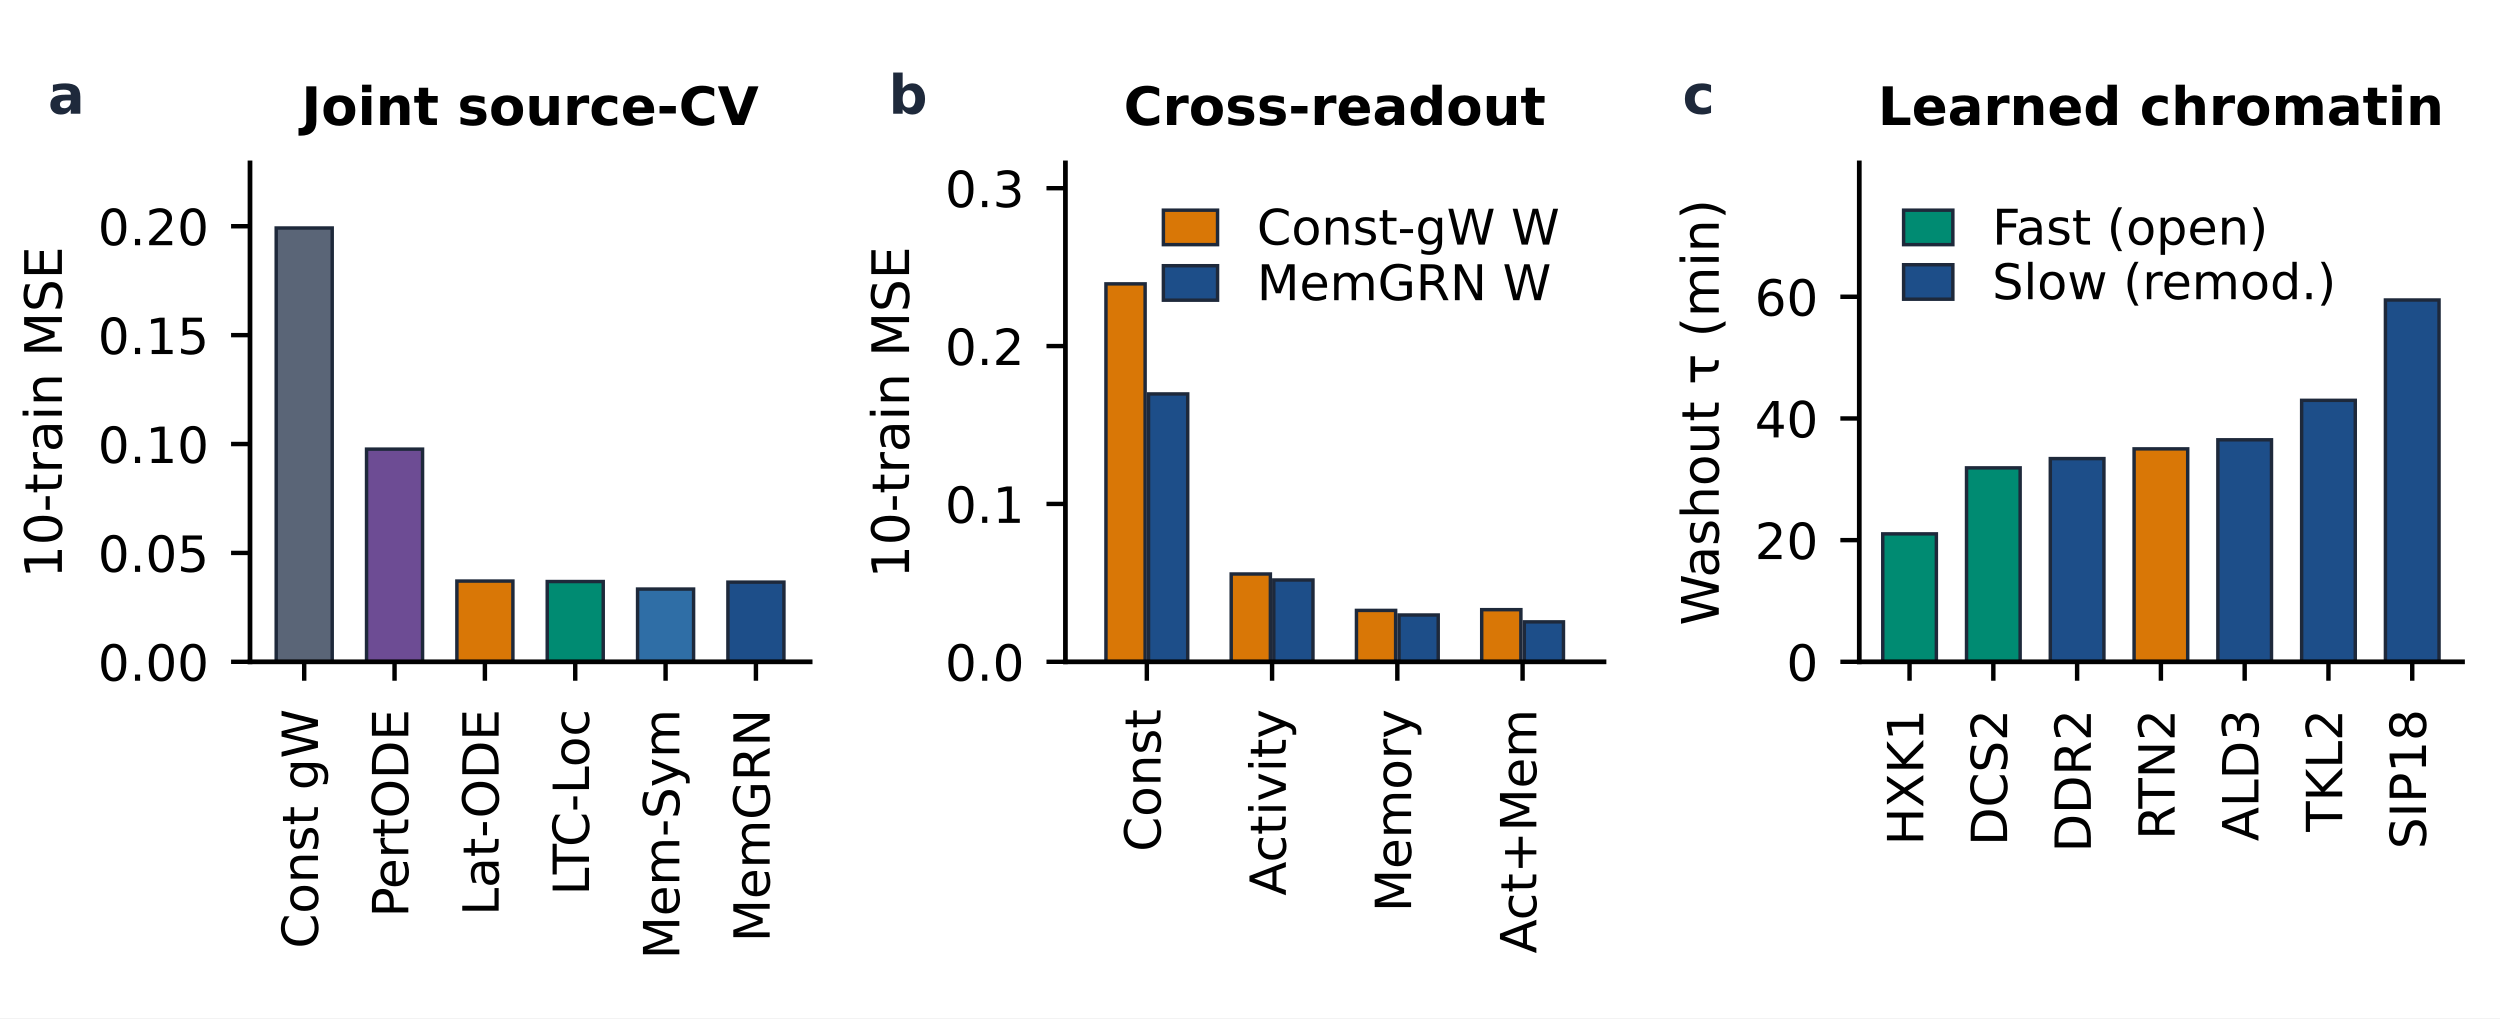
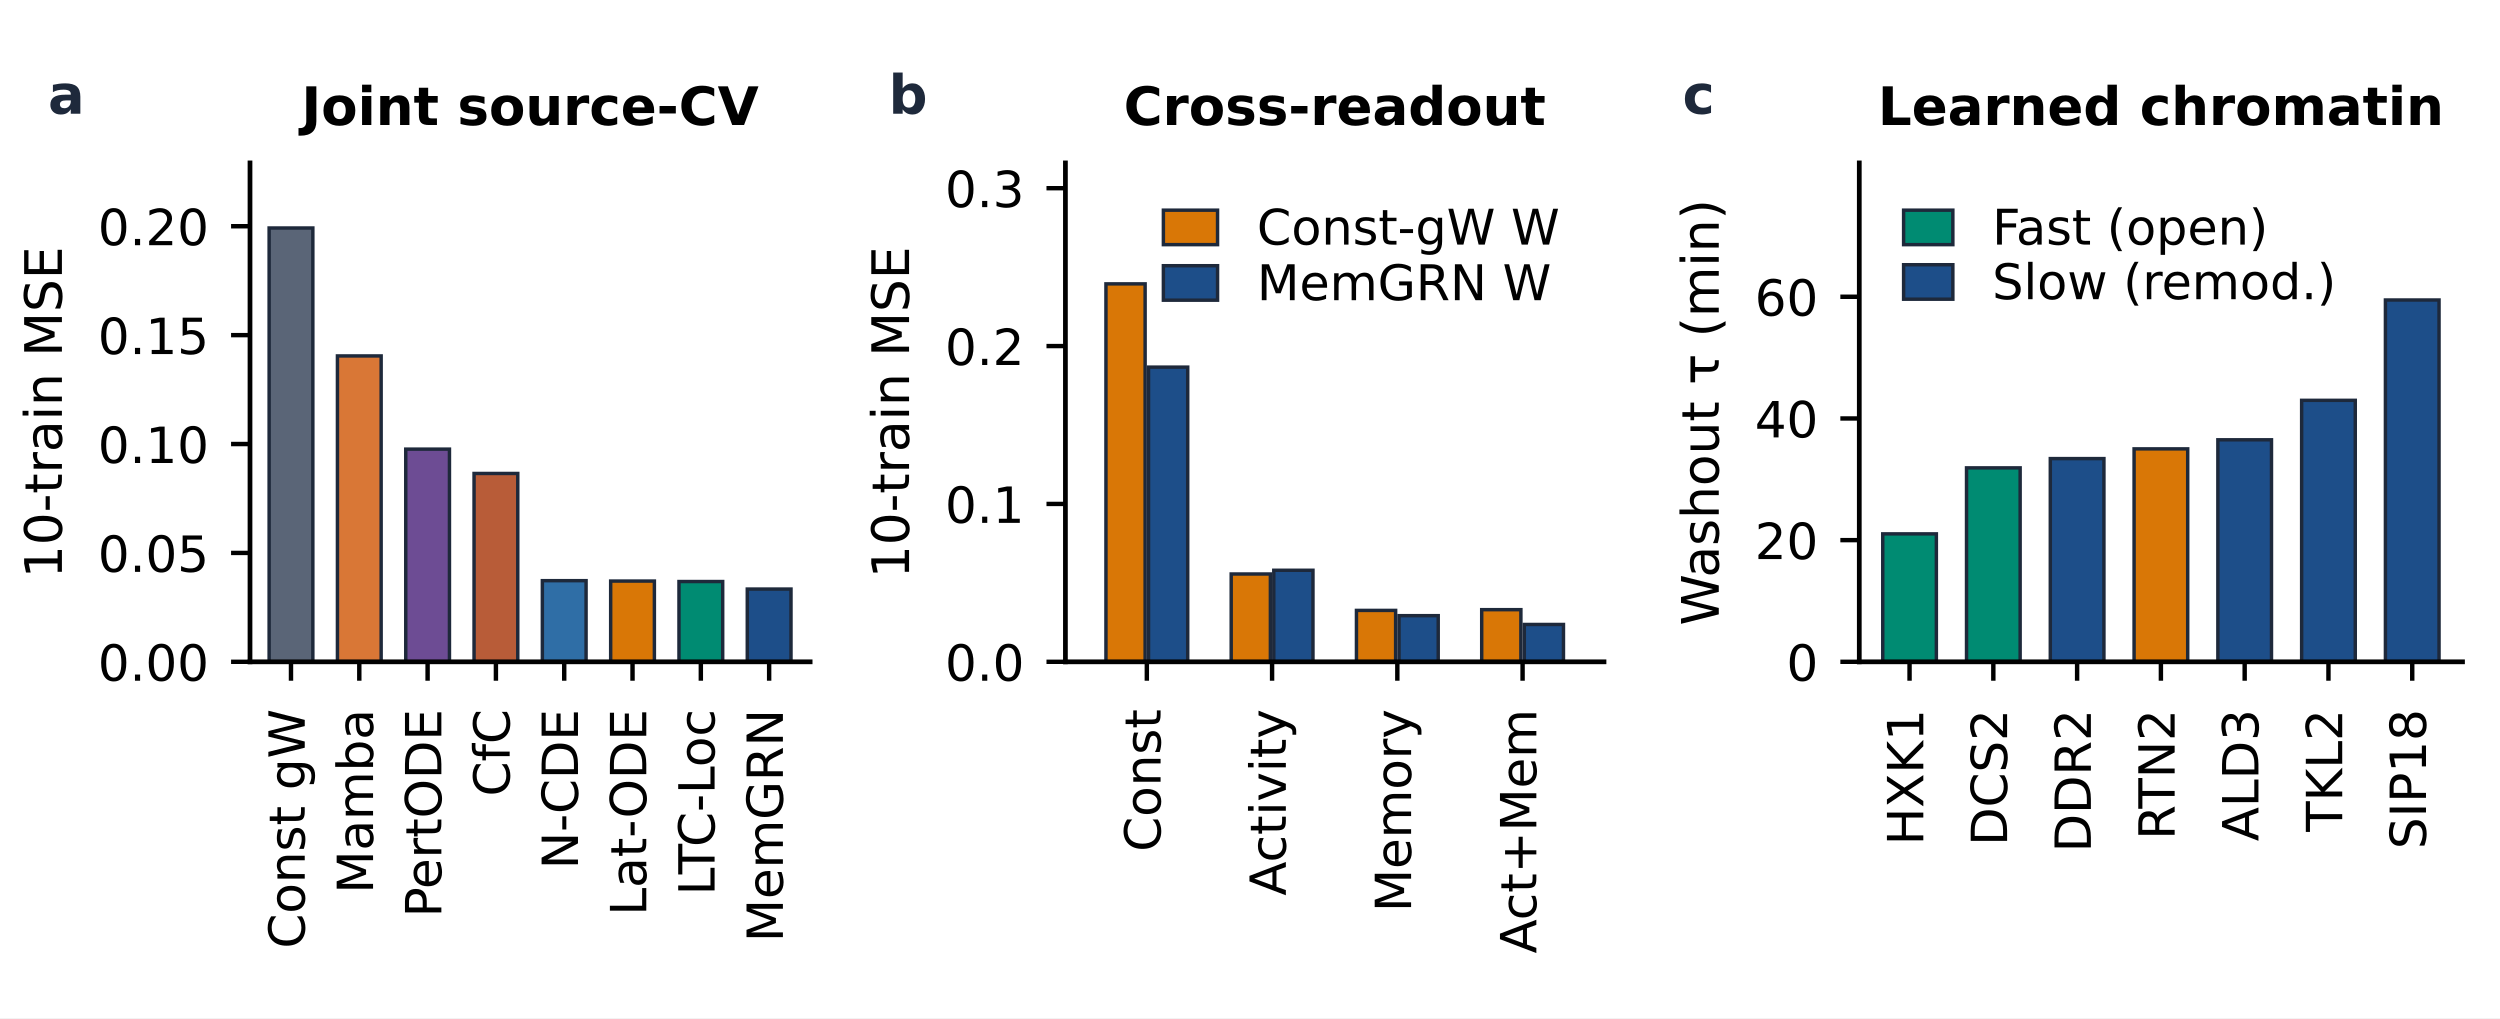
<svg xmlns="http://www.w3.org/2000/svg" xmlns:xlink="http://www.w3.org/1999/xlink" width="396pt" height="161.28pt" viewBox="0 0 396 161.28" version="1.1">
  <defs>
    <style type="text/css">*{stroke-linejoin: round; stroke-linecap: butt}</style>
  </defs>
  <g id="figure_1">
    <g id="patch_1">
      <path d="M 0 161.28  L 396 161.28  L 396 0  L 0 0  z " style="fill: #ffffff" />
    </g>
    <g id="axes_1">
      <g id="patch_2">
        <path d="M 39.6 104.832  L 128.324 104.832  L 128.324 25.805  L 39.6 25.805  z " style="fill: #ffffff" />
      </g>
      <g id="patch_3">
-         <path d="M 43.75 104.832  L 52.622 104.832  L 52.622 36.113  L 43.75 36.113  z " clip-path="url(#p95de2638c1)" style="fill: #5a6577; stroke: #1e293b; stroke-width: 0.55; stroke-linejoin: miter" />
+         <path d="M 42.63 104.832  L 49.554 104.832  L 49.554 36.113  L 42.63 36.113  z " clip-path="url(#p5189e18c54)" style="fill: #5a6577; stroke: #1e293b; stroke-width: 0.55; stroke-linejoin: miter" />
      </g>
      <g id="patch_4">
-         <path d="M 58.06 104.832  L 66.933 104.832  L 66.933 71.139  L 58.06 71.139  z " clip-path="url(#p95de2638c1)" style="fill: #6d4c94; stroke: #1e293b; stroke-width: 0.55; stroke-linejoin: miter" />
+         <path d="M 53.45 104.832  L 60.374 104.832  L 60.374 56.377  L 53.45 56.377  z " clip-path="url(#p5189e18c54)" style="fill: #d97736; stroke: #1e293b; stroke-width: 0.55; stroke-linejoin: miter" />
      </g>
      <g id="patch_5">
-         <path d="M 72.371 104.832  L 81.243 104.832  L 81.243 92.046  L 72.371 92.046  z " clip-path="url(#p95de2638c1)" style="fill: #d97706; stroke: #1e293b; stroke-width: 0.55; stroke-linejoin: miter" />
+         <path d="M 64.27 104.832  L 71.194 104.832  L 71.194 71.139  L 64.27 71.139  z " clip-path="url(#p5189e18c54)" style="fill: #6d4c94; stroke: #1e293b; stroke-width: 0.55; stroke-linejoin: miter" />
      </g>
      <g id="patch_6">
-         <path d="M 86.681 104.832  L 95.553 104.832  L 95.553 92.11  L 86.681 92.11  z " clip-path="url(#p95de2638c1)" style="fill: #008b72; stroke: #1e293b; stroke-width: 0.55; stroke-linejoin: miter" />
+         <path d="M 75.09 104.832  L 82.014 104.832  L 82.014 74.996  L 75.09 74.996  z " clip-path="url(#p5189e18c54)" style="fill: #b85c38; stroke: #1e293b; stroke-width: 0.55; stroke-linejoin: miter" />
      </g>
      <g id="patch_7">
-         <path d="M 100.991 104.832  L 109.864 104.832  L 109.864 93.309  L 100.991 93.309  z " clip-path="url(#p95de2638c1)" style="fill: #2f6ea6; stroke: #1e293b; stroke-width: 0.55; stroke-linejoin: miter" />
+         <path d="M 85.91 104.832  L 92.834 104.832  L 92.834 91.975  L 85.91 91.975  z " clip-path="url(#p5189e18c54)" style="fill: #2f6ea6; stroke: #1e293b; stroke-width: 0.55; stroke-linejoin: miter" />
      </g>
      <g id="patch_8">
-         <path d="M 115.302 104.832  L 124.174 104.832  L 124.174 92.215  L 115.302 92.215  z " clip-path="url(#p95de2638c1)" style="fill: #1d4e89; stroke: #1e293b; stroke-width: 0.55; stroke-linejoin: miter" />
+         <path d="M 96.73 104.832  L 103.654 104.832  L 103.654 92.046  L 96.73 92.046  z " clip-path="url(#p5189e18c54)" style="fill: #d97706; stroke: #1e293b; stroke-width: 0.55; stroke-linejoin: miter" />
+       </g>
+       <g id="patch_9">
+         <path d="M 107.55 104.832  L 114.474 104.832  L 114.474 92.11  L 107.55 92.11  z " clip-path="url(#p5189e18c54)" style="fill: #008b72; stroke: #1e293b; stroke-width: 0.55; stroke-linejoin: miter" />
+       </g>
+       <g id="patch_10">
+         <path d="M 118.37 104.832  L 125.294 104.832  L 125.294 93.309  L 118.37 93.309  z " clip-path="url(#p5189e18c54)" style="fill: #1d4e89; stroke: #1e293b; stroke-width: 0.55; stroke-linejoin: miter" />
      </g>
      <g id="matplotlib.axis_1">
        <g id="xtick_1">
          <g id="line2d_1">
            <defs>
-               <path id="m815d5cf303" d="M 0 0  L 0 3  " style="stroke: #000000; stroke-width: 0.7" />
+               <path id="ma3c8686a5f" d="M 0 0  L 0 3  " style="stroke: #000000; stroke-width: 0.7" />
            </defs>
            <g>
-               <use xlink:href="#m815d5cf303" x="48.186" y="104.832" style="stroke: #000000; stroke-width: 0.7" />
+               <use xlink:href="#ma3c8686a5f" x="46.092" y="104.832" style="stroke: #000000; stroke-width: 0.7" />
            </g>
          </g>
          <g id="text_1">
-             <text style="font-size: 7.9px; font-family: 'DejaVu Sans', 'Arial', 'Helvetica', sans-serif" transform="translate(50.3661 150.2384) rotate(-90)">Const gW</text>
+             <text style="font-size: 7.9px; font-family: 'DejaVu Sans', 'Arial', 'Helvetica', sans-serif" transform="translate(48.27191 150.2384) rotate(-90)">Const gW</text>
          </g>
        </g>
        <g id="xtick_2">
          <g id="line2d_2">
            <g>
-               <use xlink:href="#m815d5cf303" x="62.497" y="104.832" style="stroke: #000000; stroke-width: 0.7" />
+               <use xlink:href="#ma3c8686a5f" x="56.912" y="104.832" style="stroke: #000000; stroke-width: 0.7" />
            </g>
          </g>
          <g id="text_2">
-             <text style="font-size: 7.9px; font-family: 'DejaVu Sans', 'Arial', 'Helvetica', sans-serif" transform="translate(64.67643 145.3083) rotate(-90)">PertODE</text>
+             <text style="font-size: 7.9px; font-family: 'DejaVu Sans', 'Arial', 'Helvetica', sans-serif" transform="translate(59.09192 141.541) rotate(-90)">Mamba</text>
          </g>
        </g>
        <g id="xtick_3">
          <g id="line2d_3">
            <g>
-               <use xlink:href="#m815d5cf303" x="76.807" y="104.832" style="stroke: #000000; stroke-width: 0.7" />
+               <use xlink:href="#ma3c8686a5f" x="67.732" y="104.832" style="stroke: #000000; stroke-width: 0.7" />
            </g>
          </g>
          <g id="text_3">
-             <text style="font-size: 7.9px; font-family: 'DejaVu Sans', 'Arial', 'Helvetica', sans-serif" transform="translate(78.98677 145.0331) rotate(-90)">Lat-ODE</text>
+             <text style="font-size: 7.9px; font-family: 'DejaVu Sans', 'Arial', 'Helvetica', sans-serif" transform="translate(69.91192 145.3083) rotate(-90)">PertODE</text>
          </g>
        </g>
        <g id="xtick_4">
          <g id="line2d_4">
            <g>
-               <use xlink:href="#m815d5cf303" x="91.117" y="104.832" style="stroke: #000000; stroke-width: 0.7" />
+               <use xlink:href="#ma3c8686a5f" x="78.552" y="104.832" style="stroke: #000000; stroke-width: 0.7" />
            </g>
          </g>
          <g id="text_4">
-             <text style="font-size: 7.9px; font-family: 'DejaVu Sans', 'Arial', 'Helvetica', sans-serif" transform="translate(93.2971 141.8163) rotate(-90)">LTC-Loc</text>
+             <text style="font-size: 7.9px; font-family: 'DejaVu Sans', 'Arial', 'Helvetica', sans-serif" transform="translate(80.73193 126.1459) rotate(-90)">CfC</text>
          </g>
        </g>
        <g id="xtick_5">
          <g id="line2d_5">
            <g>
-               <use xlink:href="#m815d5cf303" x="105.428" y="104.832" style="stroke: #000000; stroke-width: 0.7" />
+               <use xlink:href="#ma3c8686a5f" x="89.372" y="104.832" style="stroke: #000000; stroke-width: 0.7" />
            </g>
          </g>
          <g id="text_5">
-             <text style="font-size: 7.9px; font-family: 'DejaVu Sans', 'Arial', 'Helvetica', sans-serif" transform="translate(107.6074 151.9406) rotate(-90)">Mem-Sym</text>
+             <text style="font-size: 7.9px; font-family: 'DejaVu Sans', 'Arial', 'Helvetica', sans-serif" transform="translate(91.55194 137.6836) rotate(-90)">N-CDE</text>
          </g>
        </g>
        <g id="xtick_6">
          <g id="line2d_6">
            <g>
-               <use xlink:href="#m815d5cf303" x="119.738" y="104.832" style="stroke: #000000; stroke-width: 0.7" />
+               <use xlink:href="#ma3c8686a5f" x="100.192" y="104.832" style="stroke: #000000; stroke-width: 0.7" />
            </g>
          </g>
          <g id="text_6">
-             <text style="font-size: 7.9px; font-family: 'DejaVu Sans', 'Arial', 'Helvetica', sans-serif" transform="translate(121.9178 149.225) rotate(-90)">MemGRN</text>
+             <text style="font-size: 7.9px; font-family: 'DejaVu Sans', 'Arial', 'Helvetica', sans-serif" transform="translate(102.3719 145.0331) rotate(-90)">Lat-ODE</text>
+           </g>
+         </g>
+         <g id="xtick_7">
+           <g id="line2d_7">
+             <g>
+               <use xlink:href="#ma3c8686a5f" x="111.012" y="104.832" style="stroke: #000000; stroke-width: 0.7" />
+             </g>
+           </g>
+           <g id="text_7">
+             <text style="font-size: 7.9px; font-family: 'DejaVu Sans', 'Arial', 'Helvetica', sans-serif" transform="translate(113.1919 141.8163) rotate(-90)">LTC-Loc</text>
+           </g>
+         </g>
+         <g id="xtick_8">
+           <g id="line2d_8">
+             <g>
+               <use xlink:href="#ma3c8686a5f" x="121.832" y="104.832" style="stroke: #000000; stroke-width: 0.7" />
+             </g>
+           </g>
+           <g id="text_8">
+             <text style="font-size: 7.9px; font-family: 'DejaVu Sans', 'Arial', 'Helvetica', sans-serif" transform="translate(124.012 149.225) rotate(-90)">MemGRN</text>
          </g>
        </g>
      </g>
      <g id="matplotlib.axis_2">
        <g id="ytick_1">
-           <g id="line2d_7">
+           <g id="line2d_9">
            <defs>
-               <path id="mf2f2b40df9" d="M 0 0  L -3 0  " style="stroke: #000000; stroke-width: 0.7" />
+               <path id="m523a074d64" d="M 0 0  L -3 0  " style="stroke: #000000; stroke-width: 0.7" />
            </defs>
            <g>
-               <use xlink:href="#mf2f2b40df9" x="39.6" y="104.832" style="stroke: #000000; stroke-width: 0.7" />
-             </g>
-           </g>
-           <g id="text_7">
+               <use xlink:href="#m523a074d64" x="39.6" y="104.832" style="stroke: #000000; stroke-width: 0.7" />
+             </g>
+           </g>
+           <g id="text_9">
            <text style="font-size: 7.9px; font-family: 'DejaVu Sans', 'Arial', 'Helvetica', sans-serif; text-anchor: end" x="33.1" y="107.833" transform="rotate(-0 33.1 107.8334)">0.00</text>
          </g>
        </g>
        <g id="ytick_2">
-           <g id="line2d_8">
-             <g>
-               <use xlink:href="#mf2f2b40df9" x="39.6" y="87.583" style="stroke: #000000; stroke-width: 0.7" />
-             </g>
-           </g>
-           <g id="text_8">
+           <g id="line2d_10">
+             <g>
+               <use xlink:href="#m523a074d64" x="39.6" y="87.583" style="stroke: #000000; stroke-width: 0.7" />
+             </g>
+           </g>
+           <g id="text_10">
            <text style="font-size: 7.9px; font-family: 'DejaVu Sans', 'Arial', 'Helvetica', sans-serif; text-anchor: end" x="33.1" y="90.585" transform="rotate(-0 33.1 90.58457)">0.05</text>
          </g>
        </g>
        <g id="ytick_3">
-           <g id="line2d_9">
-             <g>
-               <use xlink:href="#mf2f2b40df9" x="39.6" y="70.334" style="stroke: #000000; stroke-width: 0.7" />
-             </g>
-           </g>
-           <g id="text_9">
+           <g id="line2d_11">
+             <g>
+               <use xlink:href="#m523a074d64" x="39.6" y="70.334" style="stroke: #000000; stroke-width: 0.7" />
+             </g>
+           </g>
+           <g id="text_11">
            <text style="font-size: 7.9px; font-family: 'DejaVu Sans', 'Arial', 'Helvetica', sans-serif; text-anchor: end" x="33.1" y="73.336" transform="rotate(-0 33.1 73.33575)">0.10</text>
          </g>
        </g>
        <g id="ytick_4">
-           <g id="line2d_10">
-             <g>
-               <use xlink:href="#mf2f2b40df9" x="39.6" y="53.086" style="stroke: #000000; stroke-width: 0.7" />
-             </g>
-           </g>
-           <g id="text_10">
+           <g id="line2d_12">
+             <g>
+               <use xlink:href="#m523a074d64" x="39.6" y="53.086" style="stroke: #000000; stroke-width: 0.7" />
+             </g>
+           </g>
+           <g id="text_12">
            <text style="font-size: 7.9px; font-family: 'DejaVu Sans', 'Arial', 'Helvetica', sans-serif; text-anchor: end" x="33.1" y="56.087" transform="rotate(-0 33.1 56.08693)">0.15</text>
          </g>
        </g>
        <g id="ytick_5">
-           <g id="line2d_11">
-             <g>
-               <use xlink:href="#mf2f2b40df9" x="39.6" y="35.837" style="stroke: #000000; stroke-width: 0.7" />
-             </g>
-           </g>
-           <g id="text_11">
+           <g id="line2d_13">
+             <g>
+               <use xlink:href="#m523a074d64" x="39.6" y="35.837" style="stroke: #000000; stroke-width: 0.7" />
+             </g>
+           </g>
+           <g id="text_13">
            <text style="font-size: 7.9px; font-family: 'DejaVu Sans', 'Arial', 'Helvetica', sans-serif; text-anchor: end" x="33.1" y="38.838" transform="rotate(-0 33.1 38.83811)">0.20</text>
          </g>
        </g>
-         <g id="text_12">
+         <g id="text_14">
          <text style="font-size: 8.2px; font-family: 'DejaVu Sans', 'Arial', 'Helvetica', sans-serif; text-anchor: middle" x="9.805" y="65.318" transform="rotate(-90 9.804813 65.3184)">10-train MSE</text>
        </g>
      </g>
-       <g id="patch_9">
+       <g id="patch_11">
        <path d="M 39.6 104.832  L 39.6 25.805  " style="fill: none; stroke: #000000; stroke-width: 0.75; stroke-linejoin: miter; stroke-linecap: square" />
      </g>
-       <g id="patch_10">
+       <g id="patch_12">
        <path d="M 39.6 104.832  L 128.324 104.832  " style="fill: none; stroke: #000000; stroke-width: 0.75; stroke-linejoin: miter; stroke-linecap: square" />
      </g>
-       <g id="text_13">
+       <g id="text_15">
        <text style="font-weight: 700; font-size: 8.6px; font-family: 'DejaVu Sans', 'Arial', 'Helvetica', sans-serif; text-anchor: start; fill: #1e293b" x="7.6" y="18.016" transform="rotate(-0 7.6 18.01627)">a</text>
      </g>
-       <g id="text_14">
+       <g id="text_16">
        <text style="font-weight: 700; font-size: 8.4px; font-family: 'DejaVu Sans', 'Arial', 'Helvetica', sans-serif; text-anchor: middle" x="83.962" y="19.805" transform="rotate(-0 83.96202 19.8048)">Joint source-CV</text>
      </g>
    </g>
    <g id="axes_2">
-       <g id="patch_11">
+       <g id="patch_13">
        <path d="M 168.762 104.832  L 254.073 104.832  L 254.073 25.805  L 168.762 25.805  z " style="fill: #ffffff" />
      </g>
-       <g id="patch_12">
-         <path d="M 175.182 104.832  L 181.388 104.832  L 181.388 44.963  L 175.182 44.963  z " clip-path="url(#p12ff7d385d)" style="fill: #d97706; stroke: #1e293b; stroke-width: 0.55; stroke-linejoin: miter" />
-       </g>
-       <g id="patch_13">
-         <path d="M 195.022 104.832  L 201.228 104.832  L 201.228 90.926  L 195.022 90.926  z " clip-path="url(#p12ff7d385d)" style="fill: #d97706; stroke: #1e293b; stroke-width: 0.55; stroke-linejoin: miter" />
-       </g>
      <g id="patch_14">
-         <path d="M 214.862 104.832  L 221.068 104.832  L 221.068 96.689  L 214.862 96.689  z " clip-path="url(#p12ff7d385d)" style="fill: #d97706; stroke: #1e293b; stroke-width: 0.55; stroke-linejoin: miter" />
+         <path d="M 175.182 104.832  L 181.388 104.832  L 181.388 44.963  L 175.182 44.963  z " clip-path="url(#pec839fff61)" style="fill: #d97706; stroke: #1e293b; stroke-width: 0.55; stroke-linejoin: miter" />
      </g>
      <g id="patch_15">
-         <path d="M 234.702 104.832  L 240.908 104.832  L 240.908 96.567  L 234.702 96.567  z " clip-path="url(#p12ff7d385d)" style="fill: #d97706; stroke: #1e293b; stroke-width: 0.55; stroke-linejoin: miter" />
+         <path d="M 195.022 104.832  L 201.228 104.832  L 201.228 90.926  L 195.022 90.926  z " clip-path="url(#pec839fff61)" style="fill: #d97706; stroke: #1e293b; stroke-width: 0.55; stroke-linejoin: miter" />
      </g>
      <g id="patch_16">
-         <path d="M 181.928 104.832  L 188.133 104.832  L 188.133 62.396  L 181.928 62.396  z " clip-path="url(#p12ff7d385d)" style="fill: #1d4e89; stroke: #1e293b; stroke-width: 0.55; stroke-linejoin: miter" />
+         <path d="M 214.862 104.832  L 221.068 104.832  L 221.068 96.689  L 214.862 96.689  z " clip-path="url(#pec839fff61)" style="fill: #d97706; stroke: #1e293b; stroke-width: 0.55; stroke-linejoin: miter" />
      </g>
      <g id="patch_17">
-         <path d="M 201.767 104.832  L 207.973 104.832  L 207.973 91.872  L 201.767 91.872  z " clip-path="url(#p12ff7d385d)" style="fill: #1d4e89; stroke: #1e293b; stroke-width: 0.55; stroke-linejoin: miter" />
+         <path d="M 234.702 104.832  L 240.908 104.832  L 240.908 96.567  L 234.702 96.567  z " clip-path="url(#pec839fff61)" style="fill: #d97706; stroke: #1e293b; stroke-width: 0.55; stroke-linejoin: miter" />
      </g>
      <g id="patch_18">
-         <path d="M 221.607 104.832  L 227.813 104.832  L 227.813 97.421  L 221.607 97.421  z " clip-path="url(#p12ff7d385d)" style="fill: #1d4e89; stroke: #1e293b; stroke-width: 0.55; stroke-linejoin: miter" />
+         <path d="M 181.928 104.832  L 188.133 104.832  L 188.133 58.153  L 181.928 58.153  z " clip-path="url(#pec839fff61)" style="fill: #1d4e89; stroke: #1e293b; stroke-width: 0.55; stroke-linejoin: miter" />
      </g>
      <g id="patch_19">
-         <path d="M 241.447 104.832  L 247.653 104.832  L 247.653 98.502  L 241.447 98.502  z " clip-path="url(#p12ff7d385d)" style="fill: #1d4e89; stroke: #1e293b; stroke-width: 0.55; stroke-linejoin: miter" />
+         <path d="M 201.767 104.832  L 207.973 104.832  L 207.973 90.325  L 201.767 90.325  z " clip-path="url(#pec839fff61)" style="fill: #1d4e89; stroke: #1e293b; stroke-width: 0.55; stroke-linejoin: miter" />
+       </g>
+       <g id="patch_20">
+         <path d="M 221.607 104.832  L 227.813 104.832  L 227.813 97.519  L 221.607 97.519  z " clip-path="url(#pec839fff61)" style="fill: #1d4e89; stroke: #1e293b; stroke-width: 0.55; stroke-linejoin: miter" />
+       </g>
+       <g id="patch_21">
+         <path d="M 241.447 104.832  L 247.653 104.832  L 247.653 98.917  L 241.447 98.917  z " clip-path="url(#pec839fff61)" style="fill: #1d4e89; stroke: #1e293b; stroke-width: 0.55; stroke-linejoin: miter" />
      </g>
      <g id="matplotlib.axis_3">
-         <g id="xtick_7">
-           <g id="line2d_12">
-             <g>
-               <use xlink:href="#m815d5cf303" x="181.658" y="104.832" style="stroke: #000000; stroke-width: 0.7" />
-             </g>
-           </g>
-           <g id="text_15">
-             <text style="font-size: 7.9px; font-family: 'DejaVu Sans', 'Arial', 'Helvetica', sans-serif" transform="translate(183.8376 134.9013) rotate(-90)">Const</text>
-           </g>
-         </g>
-         <g id="xtick_8">
-           <g id="line2d_13">
-             <g>
-               <use xlink:href="#m815d5cf303" x="201.498" y="104.832" style="stroke: #000000; stroke-width: 0.7" />
-             </g>
-           </g>
-           <g id="text_16">
-             <text style="font-size: 7.9px; font-family: 'DejaVu Sans', 'Arial', 'Helvetica', sans-serif" transform="translate(203.6775 141.8768) rotate(-90)">Activity</text>
-           </g>
-         </g>
        <g id="xtick_9">
          <g id="line2d_14">
            <g>
-               <use xlink:href="#m815d5cf303" x="221.337" y="104.832" style="stroke: #000000; stroke-width: 0.7" />
+               <use xlink:href="#ma3c8686a5f" x="181.658" y="104.832" style="stroke: #000000; stroke-width: 0.7" />
            </g>
          </g>
          <g id="text_17">
-             <text style="font-size: 7.9px; font-family: 'DejaVu Sans', 'Arial', 'Helvetica', sans-serif" transform="translate(223.5174 144.4615) rotate(-90)">Memory</text>
+             <text style="font-size: 7.9px; font-family: 'DejaVu Sans', 'Arial', 'Helvetica', sans-serif" transform="translate(183.8376 134.9013) rotate(-90)">Const</text>
          </g>
        </g>
        <g id="xtick_10">
          <g id="line2d_15">
            <g>
-               <use xlink:href="#m815d5cf303" x="241.177" y="104.832" style="stroke: #000000; stroke-width: 0.7" />
+               <use xlink:href="#ma3c8686a5f" x="201.498" y="104.832" style="stroke: #000000; stroke-width: 0.7" />
            </g>
          </g>
          <g id="text_18">
+             <text style="font-size: 7.9px; font-family: 'DejaVu Sans', 'Arial', 'Helvetica', sans-serif" transform="translate(203.6775 141.8768) rotate(-90)">Activity</text>
+           </g>
+         </g>
+         <g id="xtick_11">
+           <g id="line2d_16">
+             <g>
+               <use xlink:href="#ma3c8686a5f" x="221.337" y="104.832" style="stroke: #000000; stroke-width: 0.7" />
+             </g>
+           </g>
+           <g id="text_19">
+             <text style="font-size: 7.9px; font-family: 'DejaVu Sans', 'Arial', 'Helvetica', sans-serif" transform="translate(223.5174 144.4615) rotate(-90)">Memory</text>
+           </g>
+         </g>
+         <g id="xtick_12">
+           <g id="line2d_17">
+             <g>
+               <use xlink:href="#ma3c8686a5f" x="241.177" y="104.832" style="stroke: #000000; stroke-width: 0.7" />
+             </g>
+           </g>
+           <g id="text_20">
            <text style="font-size: 7.9px; font-family: 'DejaVu Sans', 'Arial', 'Helvetica', sans-serif" transform="translate(243.3573 151.0309) rotate(-90)">Act+Mem</text>
          </g>
        </g>
      </g>
      <g id="matplotlib.axis_4">
        <g id="ytick_6">
-           <g id="line2d_16">
-             <g>
-               <use xlink:href="#mf2f2b40df9" x="168.762" y="104.832" style="stroke: #000000; stroke-width: 0.7" />
-             </g>
-           </g>
-           <g id="text_19">
+           <g id="line2d_18">
+             <g>
+               <use xlink:href="#m523a074d64" x="168.762" y="104.832" style="stroke: #000000; stroke-width: 0.7" />
+             </g>
+           </g>
+           <g id="text_21">
            <text style="font-size: 7.9px; font-family: 'DejaVu Sans', 'Arial', 'Helvetica', sans-serif; text-anchor: end" x="162.262" y="107.833" transform="rotate(-0 162.2617 107.8334)">0.0</text>
          </g>
        </g>
        <g id="ytick_7">
-           <g id="line2d_17">
-             <g>
-               <use xlink:href="#mf2f2b40df9" x="168.762" y="79.826" style="stroke: #000000; stroke-width: 0.7" />
-             </g>
-           </g>
-           <g id="text_20">
+           <g id="line2d_19">
+             <g>
+               <use xlink:href="#m523a074d64" x="168.762" y="79.826" style="stroke: #000000; stroke-width: 0.7" />
+             </g>
+           </g>
+           <g id="text_22">
            <text style="font-size: 7.9px; font-family: 'DejaVu Sans', 'Arial', 'Helvetica', sans-serif; text-anchor: end" x="162.262" y="82.827" transform="rotate(-0 162.2617 82.82711)">0.1</text>
          </g>
        </g>
        <g id="ytick_8">
-           <g id="line2d_18">
-             <g>
-               <use xlink:href="#mf2f2b40df9" x="168.762" y="54.819" style="stroke: #000000; stroke-width: 0.7" />
-             </g>
-           </g>
-           <g id="text_21">
+           <g id="line2d_20">
+             <g>
+               <use xlink:href="#m523a074d64" x="168.762" y="54.819" style="stroke: #000000; stroke-width: 0.7" />
+             </g>
+           </g>
+           <g id="text_23">
            <text style="font-size: 7.9px; font-family: 'DejaVu Sans', 'Arial', 'Helvetica', sans-serif; text-anchor: end" x="162.262" y="57.821" transform="rotate(-0 162.2617 57.82084)">0.2</text>
          </g>
        </g>
        <g id="ytick_9">
-           <g id="line2d_19">
-             <g>
-               <use xlink:href="#mf2f2b40df9" x="168.762" y="29.813" style="stroke: #000000; stroke-width: 0.7" />
-             </g>
-           </g>
-           <g id="text_22">
+           <g id="line2d_21">
+             <g>
+               <use xlink:href="#m523a074d64" x="168.762" y="29.813" style="stroke: #000000; stroke-width: 0.7" />
+             </g>
+           </g>
+           <g id="text_24">
            <text style="font-size: 7.9px; font-family: 'DejaVu Sans', 'Arial', 'Helvetica', sans-serif; text-anchor: end" x="162.262" y="32.815" transform="rotate(-0 162.2617 32.81456)">0.3</text>
          </g>
        </g>
-         <g id="text_23">
+         <g id="text_25">
          <text style="font-size: 8.2px; font-family: 'DejaVu Sans', 'Arial', 'Helvetica', sans-serif; text-anchor: middle" x="143.993" y="65.318" transform="rotate(-90 143.9929 65.3184)">10-train MSE</text>
        </g>
      </g>
-       <g id="patch_20">
+       <g id="patch_22">
        <path d="M 168.762 104.832  L 168.762 25.805  " style="fill: none; stroke: #000000; stroke-width: 0.75; stroke-linejoin: miter; stroke-linecap: square" />
      </g>
-       <g id="patch_21">
+       <g id="patch_23">
        <path d="M 168.762 104.832  L 254.073 104.832  " style="fill: none; stroke: #000000; stroke-width: 0.75; stroke-linejoin: miter; stroke-linecap: square" />
      </g>
-       <g id="text_24">
+       <g id="text_26">
        <text style="font-weight: 700; font-size: 8.6px; font-family: 'DejaVu Sans', 'Arial', 'Helvetica', sans-serif; text-anchor: start; fill: #1e293b" x="140.762" y="18.016" transform="rotate(-0 140.7617 18.01627)">b</text>
      </g>
-       <g id="text_25">
+       <g id="text_27">
        <text style="font-weight: 700; font-size: 8.4px; font-family: 'DejaVu Sans', 'Arial', 'Helvetica', sans-serif; text-anchor: middle" x="211.418" y="19.805" transform="rotate(-0 211.4175 19.8048)">Cross-readout</text>
      </g>
      <g id="legend_1">
-         <g id="patch_22">
+         <g id="patch_24">
          <path d="M 184.28 38.752  L 192.86 38.752  L 192.86 33.292  L 184.28 33.292  z " style="fill: #d97706; stroke: #1e293b; stroke-width: 0.55; stroke-linejoin: miter" />
        </g>
-         <g id="text_26">
+         <g id="text_28">
          <text style="font-size: 7.8px; font-family: 'DejaVu Sans', 'Arial', 'Helvetica', sans-serif; text-anchor: start" x="199.1" y="38.752" transform="rotate(-0 199.1004 38.75158)">Const-gW W</text>
        </g>
-         <g id="patch_23">
+         <g id="patch_25">
          <path d="M 184.28 47.549  L 192.86 47.549  L 192.86 42.089  L 184.28 42.089  z " style="fill: #1d4e89; stroke: #1e293b; stroke-width: 0.55; stroke-linejoin: miter" />
        </g>
-         <g id="text_27">
+         <g id="text_29">
          <text style="font-size: 7.8px; font-family: 'DejaVu Sans', 'Arial', 'Helvetica', sans-serif; text-anchor: start" x="199.1" y="47.549" transform="rotate(-0 199.1004 47.54852)">MemGRN W</text>
        </g>
      </g>
    </g>
    <g id="axes_3">
-       <g id="patch_24">
+       <g id="patch_26">
        <path d="M 294.511 104.832  L 390.06 104.832  L 390.06 25.805  L 294.511 25.805  z " style="fill: #ffffff" />
      </g>
-       <g id="patch_25">
-         <path d="M 298.227 104.832  L 306.72 104.832  L 306.72 84.566  L 298.227 84.566  z " clip-path="url(#p83bd8942e0)" style="fill: #008b72; stroke: #1e293b; stroke-width: 0.55; stroke-linejoin: miter" />
-       </g>
-       <g id="patch_26">
-         <path d="M 311.498 104.832  L 319.991 104.832  L 319.991 74.105  L 311.498 74.105  z " clip-path="url(#p83bd8942e0)" style="fill: #008b72; stroke: #1e293b; stroke-width: 0.55; stroke-linejoin: miter" />
-       </g>
      <g id="patch_27">
-         <path d="M 324.768 104.832  L 333.261 104.832  L 333.261 72.64  L 324.768 72.64  z " clip-path="url(#p83bd8942e0)" style="fill: #1d4e89; stroke: #1e293b; stroke-width: 0.55; stroke-linejoin: miter" />
+         <path d="M 298.227 104.832  L 306.72 104.832  L 306.72 84.566  L 298.227 84.566  z " clip-path="url(#pe6431aa027)" style="fill: #008b72; stroke: #1e293b; stroke-width: 0.55; stroke-linejoin: miter" />
      </g>
      <g id="patch_28">
-         <path d="M 338.039 104.832  L 346.532 104.832  L 346.532 71.105  L 338.039 71.105  z " clip-path="url(#p83bd8942e0)" style="fill: #d97706; stroke: #1e293b; stroke-width: 0.55; stroke-linejoin: miter" />
+         <path d="M 311.498 104.832  L 319.991 104.832  L 319.991 74.105  L 311.498 74.105  z " clip-path="url(#pe6431aa027)" style="fill: #008b72; stroke: #1e293b; stroke-width: 0.55; stroke-linejoin: miter" />
      </g>
      <g id="patch_29">
-         <path d="M 351.31 104.832  L 359.803 104.832  L 359.803 69.668  L 351.31 69.668  z " clip-path="url(#p83bd8942e0)" style="fill: #1d4e89; stroke: #1e293b; stroke-width: 0.55; stroke-linejoin: miter" />
+         <path d="M 324.768 104.832  L 333.261 104.832  L 333.261 72.64  L 324.768 72.64  z " clip-path="url(#pe6431aa027)" style="fill: #1d4e89; stroke: #1e293b; stroke-width: 0.55; stroke-linejoin: miter" />
      </g>
      <g id="patch_30">
-         <path d="M 364.58 104.832  L 373.074 104.832  L 373.074 63.414  L 364.58 63.414  z " clip-path="url(#p83bd8942e0)" style="fill: #1d4e89; stroke: #1e293b; stroke-width: 0.55; stroke-linejoin: miter" />
+         <path d="M 338.039 104.832  L 346.532 104.832  L 346.532 71.105  L 338.039 71.105  z " clip-path="url(#pe6431aa027)" style="fill: #d97706; stroke: #1e293b; stroke-width: 0.55; stroke-linejoin: miter" />
      </g>
      <g id="patch_31">
-         <path d="M 377.851 104.832  L 386.344 104.832  L 386.344 47.518  L 377.851 47.518  z " clip-path="url(#p83bd8942e0)" style="fill: #1d4e89; stroke: #1e293b; stroke-width: 0.55; stroke-linejoin: miter" />
+         <path d="M 351.31 104.832  L 359.803 104.832  L 359.803 69.668  L 351.31 69.668  z " clip-path="url(#pe6431aa027)" style="fill: #1d4e89; stroke: #1e293b; stroke-width: 0.55; stroke-linejoin: miter" />
      </g>
      <g id="patch_32">
-         <path d="M 230.812 104.832  L 241.428 104.832  L 241.428 104.832  L 230.812 104.832  z " clip-path="url(#p83bd8942e0)" style="fill: #008b72; stroke: #1e293b; stroke-width: 0.55; stroke-linejoin: miter" />
+         <path d="M 364.58 104.832  L 373.074 104.832  L 373.074 63.414  L 364.58 63.414  z " clip-path="url(#pe6431aa027)" style="fill: #1d4e89; stroke: #1e293b; stroke-width: 0.55; stroke-linejoin: miter" />
      </g>
      <g id="patch_33">
-         <path d="M 230.812 104.832  L 241.428 104.832  L 241.428 104.832  L 230.812 104.832  z " clip-path="url(#p83bd8942e0)" style="fill: #1d4e89; stroke: #1e293b; stroke-width: 0.55; stroke-linejoin: miter" />
+         <path d="M 377.851 104.832  L 386.344 104.832  L 386.344 47.518  L 377.851 47.518  z " clip-path="url(#pe6431aa027)" style="fill: #1d4e89; stroke: #1e293b; stroke-width: 0.55; stroke-linejoin: miter" />
+       </g>
+       <g id="patch_34">
+         <path d="M 230.812 104.832  L 241.428 104.832  L 241.428 104.832  L 230.812 104.832  z " clip-path="url(#pe6431aa027)" style="fill: #008b72; stroke: #1e293b; stroke-width: 0.55; stroke-linejoin: miter" />
+       </g>
+       <g id="patch_35">
+         <path d="M 230.812 104.832  L 241.428 104.832  L 241.428 104.832  L 230.812 104.832  z " clip-path="url(#pe6431aa027)" style="fill: #1d4e89; stroke: #1e293b; stroke-width: 0.55; stroke-linejoin: miter" />
      </g>
      <g id="matplotlib.axis_5">
-         <g id="xtick_11">
-           <g id="line2d_20">
-             <g>
-               <use xlink:href="#m815d5cf303" x="302.473" y="104.832" style="stroke: #000000; stroke-width: 0.7" />
-             </g>
-           </g>
-           <g id="text_28">
-             <text style="font-size: 7.9px; font-family: 'DejaVu Sans', 'Arial', 'Helvetica', sans-serif" transform="translate(304.6533 133.8916) rotate(-90)">HXK1</text>
-           </g>
-         </g>
-         <g id="xtick_12">
-           <g id="line2d_21">
-             <g>
-               <use xlink:href="#m815d5cf303" x="315.744" y="104.832" style="stroke: #000000; stroke-width: 0.7" />
-             </g>
-           </g>
-           <g id="text_29">
-             <text style="font-size: 7.9px; font-family: 'DejaVu Sans', 'Arial', 'Helvetica', sans-serif" transform="translate(317.924 133.9731) rotate(-90)">DCS2</text>
-           </g>
-         </g>
        <g id="xtick_13">
          <g id="line2d_22">
            <g>
-               <use xlink:href="#m815d5cf303" x="329.015" y="104.832" style="stroke: #000000; stroke-width: 0.7" />
+               <use xlink:href="#ma3c8686a5f" x="302.473" y="104.832" style="stroke: #000000; stroke-width: 0.7" />
            </g>
          </g>
          <g id="text_30">
-             <text style="font-size: 7.9px; font-family: 'DejaVu Sans', 'Arial', 'Helvetica', sans-serif" transform="translate(331.1947 135.0136) rotate(-90)">DDR2</text>
+             <text style="font-size: 7.9px; font-family: 'DejaVu Sans', 'Arial', 'Helvetica', sans-serif" transform="translate(304.6533 133.8916) rotate(-90)">HXK1</text>
          </g>
        </g>
        <g id="xtick_14">
          <g id="line2d_23">
            <g>
-               <use xlink:href="#m815d5cf303" x="342.286" y="104.832" style="stroke: #000000; stroke-width: 0.7" />
+               <use xlink:href="#ma3c8686a5f" x="315.744" y="104.832" style="stroke: #000000; stroke-width: 0.7" />
            </g>
          </g>
          <g id="text_31">
-             <text style="font-size: 7.9px; font-family: 'DejaVu Sans', 'Arial', 'Helvetica', sans-serif" transform="translate(344.4654 133.0103) rotate(-90)">RTN2</text>
+             <text style="font-size: 7.9px; font-family: 'DejaVu Sans', 'Arial', 'Helvetica', sans-serif" transform="translate(317.924 133.9731) rotate(-90)">DCS2</text>
          </g>
        </g>
        <g id="xtick_15">
          <g id="line2d_24">
            <g>
-               <use xlink:href="#m815d5cf303" x="355.556" y="104.832" style="stroke: #000000; stroke-width: 0.7" />
+               <use xlink:href="#ma3c8686a5f" x="329.015" y="104.832" style="stroke: #000000; stroke-width: 0.7" />
            </g>
          </g>
          <g id="text_32">
-             <text style="font-size: 7.9px; font-family: 'DejaVu Sans', 'Arial', 'Helvetica', sans-serif" transform="translate(357.7361 133.2473) rotate(-90)">ALD3</text>
+             <text style="font-size: 7.9px; font-family: 'DejaVu Sans', 'Arial', 'Helvetica', sans-serif" transform="translate(331.1947 135.0136) rotate(-90)">DDR2</text>
          </g>
        </g>
        <g id="xtick_16">
          <g id="line2d_25">
            <g>
-               <use xlink:href="#m815d5cf303" x="368.827" y="104.832" style="stroke: #000000; stroke-width: 0.7" />
+               <use xlink:href="#ma3c8686a5f" x="342.286" y="104.832" style="stroke: #000000; stroke-width: 0.7" />
            </g>
          </g>
          <g id="text_33">
-             <text style="font-size: 7.9px; font-family: 'DejaVu Sans', 'Arial', 'Helvetica', sans-serif" transform="translate(371.0068 131.766) rotate(-90)">TKL2</text>
+             <text style="font-size: 7.9px; font-family: 'DejaVu Sans', 'Arial', 'Helvetica', sans-serif" transform="translate(344.4654 133.0103) rotate(-90)">RTN2</text>
          </g>
        </g>
        <g id="xtick_17">
          <g id="line2d_26">
            <g>
-               <use xlink:href="#m815d5cf303" x="382.098" y="104.832" style="stroke: #000000; stroke-width: 0.7" />
+               <use xlink:href="#ma3c8686a5f" x="355.556" y="104.832" style="stroke: #000000; stroke-width: 0.7" />
            </g>
          </g>
          <g id="text_34">
+             <text style="font-size: 7.9px; font-family: 'DejaVu Sans', 'Arial', 'Helvetica', sans-serif" transform="translate(357.7361 133.2473) rotate(-90)">ALD3</text>
+           </g>
+         </g>
+         <g id="xtick_18">
+           <g id="line2d_27">
+             <g>
+               <use xlink:href="#ma3c8686a5f" x="368.827" y="104.832" style="stroke: #000000; stroke-width: 0.7" />
+             </g>
+           </g>
+           <g id="text_35">
+             <text style="font-size: 7.9px; font-family: 'DejaVu Sans', 'Arial', 'Helvetica', sans-serif" transform="translate(371.0068 131.766) rotate(-90)">TKL2</text>
+           </g>
+         </g>
+         <g id="xtick_19">
+           <g id="line2d_28">
+             <g>
+               <use xlink:href="#ma3c8686a5f" x="382.098" y="104.832" style="stroke: #000000; stroke-width: 0.7" />
+             </g>
+           </g>
+           <g id="text_36">
            <text style="font-size: 7.9px; font-family: 'DejaVu Sans', 'Arial', 'Helvetica', sans-serif" transform="translate(384.2775 134.494) rotate(-90)">SIP18</text>
          </g>
        </g>
      </g>
      <g id="matplotlib.axis_6">
        <g id="ytick_10">
-           <g id="line2d_27">
-             <g>
-               <use xlink:href="#mf2f2b40df9" x="294.511" y="104.832" style="stroke: #000000; stroke-width: 0.7" />
-             </g>
-           </g>
-           <g id="text_35">
+           <g id="line2d_29">
+             <g>
+               <use xlink:href="#m523a074d64" x="294.511" y="104.832" style="stroke: #000000; stroke-width: 0.7" />
+             </g>
+           </g>
+           <g id="text_37">
            <text style="font-size: 7.9px; font-family: 'DejaVu Sans', 'Arial', 'Helvetica', sans-serif; text-anchor: end" x="288.011" y="107.833" transform="rotate(-0 288.011 107.8334)">0</text>
          </g>
        </g>
        <g id="ytick_11">
-           <g id="line2d_28">
-             <g>
-               <use xlink:href="#mf2f2b40df9" x="294.511" y="85.557" style="stroke: #000000; stroke-width: 0.7" />
-             </g>
-           </g>
-           <g id="text_36">
+           <g id="line2d_30">
+             <g>
+               <use xlink:href="#m523a074d64" x="294.511" y="85.557" style="stroke: #000000; stroke-width: 0.7" />
+             </g>
+           </g>
+           <g id="text_38">
            <text style="font-size: 7.9px; font-family: 'DejaVu Sans', 'Arial', 'Helvetica', sans-serif; text-anchor: end" x="288.011" y="88.558" transform="rotate(-0 288.011 88.55846)">20</text>
          </g>
        </g>
        <g id="ytick_12">
-           <g id="line2d_29">
-             <g>
-               <use xlink:href="#mf2f2b40df9" x="294.511" y="66.282" style="stroke: #000000; stroke-width: 0.7" />
-             </g>
-           </g>
-           <g id="text_37">
+           <g id="line2d_31">
+             <g>
+               <use xlink:href="#m523a074d64" x="294.511" y="66.282" style="stroke: #000000; stroke-width: 0.7" />
+             </g>
+           </g>
+           <g id="text_39">
            <text style="font-size: 7.9px; font-family: 'DejaVu Sans', 'Arial', 'Helvetica', sans-serif; text-anchor: end" x="288.011" y="69.284" transform="rotate(-0 288.011 69.28353)">40</text>
          </g>
        </g>
        <g id="ytick_13">
-           <g id="line2d_30">
-             <g>
-               <use xlink:href="#mf2f2b40df9" x="294.511" y="47.007" style="stroke: #000000; stroke-width: 0.7" />
-             </g>
-           </g>
-           <g id="text_38">
+           <g id="line2d_32">
+             <g>
+               <use xlink:href="#m523a074d64" x="294.511" y="47.007" style="stroke: #000000; stroke-width: 0.7" />
+             </g>
+           </g>
+           <g id="text_40">
            <text style="font-size: 7.9px; font-family: 'DejaVu Sans', 'Arial', 'Helvetica', sans-serif; text-anchor: end" x="288.011" y="50.009" transform="rotate(-0 288.011 50.0086)">60</text>
          </g>
        </g>
-         <g id="text_39">
+         <g id="text_41">
          <text style="font-size: 8.2px; font-family: 'DejaVu Sans', 'Arial', 'Helvetica', sans-serif; text-anchor: middle" x="272.253" y="65.318" transform="rotate(-90 272.2529 65.3184)">Washout τ (min)</text>
        </g>
      </g>
-       <g id="patch_34">
+       <g id="patch_36">
        <path d="M 294.511 104.832  L 294.511 25.805  " style="fill: none; stroke: #000000; stroke-width: 0.75; stroke-linejoin: miter; stroke-linecap: square" />
      </g>
-       <g id="patch_35">
+       <g id="patch_37">
        <path d="M 294.511 104.832  L 390.06 104.832  " style="fill: none; stroke: #000000; stroke-width: 0.75; stroke-linejoin: miter; stroke-linecap: square" />
      </g>
-       <g id="text_40">
+       <g id="text_42">
        <text style="font-weight: 700; font-size: 8.6px; font-family: 'DejaVu Sans', 'Arial', 'Helvetica', sans-serif; text-anchor: start; fill: #1e293b" x="266.511" y="18.016" transform="rotate(-0 266.511 18.01627)">c</text>
      </g>
-       <g id="text_41">
+       <g id="text_43">
        <text style="font-weight: 700; font-size: 8.4px; font-family: 'DejaVu Sans', 'Arial', 'Helvetica', sans-serif; text-anchor: middle" x="342.286" y="19.805" transform="rotate(-0 342.2855 19.8048)">Learned chromatin</text>
      </g>
      <g id="legend_2">
-         <g id="patch_36">
+         <g id="patch_38">
          <path d="M 301.531 38.752  L 309.331 38.752  L 309.331 33.292  L 301.531 33.292  z " style="fill: #008b72; stroke: #1e293b; stroke-width: 0.55; stroke-linejoin: miter" />
        </g>
-         <g id="text_42">
+         <g id="text_44">
          <text style="font-size: 7.8px; font-family: 'DejaVu Sans', 'Arial', 'Helvetica', sans-serif; text-anchor: start" x="315.571" y="38.752" transform="rotate(-0 315.571 38.75158)">Fast (open)</text>
        </g>
-         <g id="patch_37">
+         <g id="patch_39">
          <path d="M 301.531 47.393  L 309.331 47.393  L 309.331 41.933  L 301.531 41.933  z " style="fill: #1d4e89; stroke: #1e293b; stroke-width: 0.55; stroke-linejoin: miter" />
        </g>
-         <g id="text_43">
+         <g id="text_45">
          <text style="font-size: 7.8px; font-family: 'DejaVu Sans', 'Arial', 'Helvetica', sans-serif; text-anchor: start" x="315.571" y="47.393" transform="rotate(-0 315.571 47.39252)">Slow (remod.)</text>
        </g>
      </g>
    </g>
  </g>
  <defs>
-     <clipPath id="p95de2638c1">
+     <clipPath id="p5189e18c54">
      <rect x="39.6" y="25.805" width="88.724" height="79.027" />
    </clipPath>
-     <clipPath id="p12ff7d385d">
+     <clipPath id="pec839fff61">
      <rect x="168.762" y="25.805" width="85.312" height="79.027" />
    </clipPath>
-     <clipPath id="p83bd8942e0">
+     <clipPath id="pe6431aa027">
      <rect x="294.511" y="25.805" width="95.549" height="79.027" />
    </clipPath>
  </defs>
</svg>
